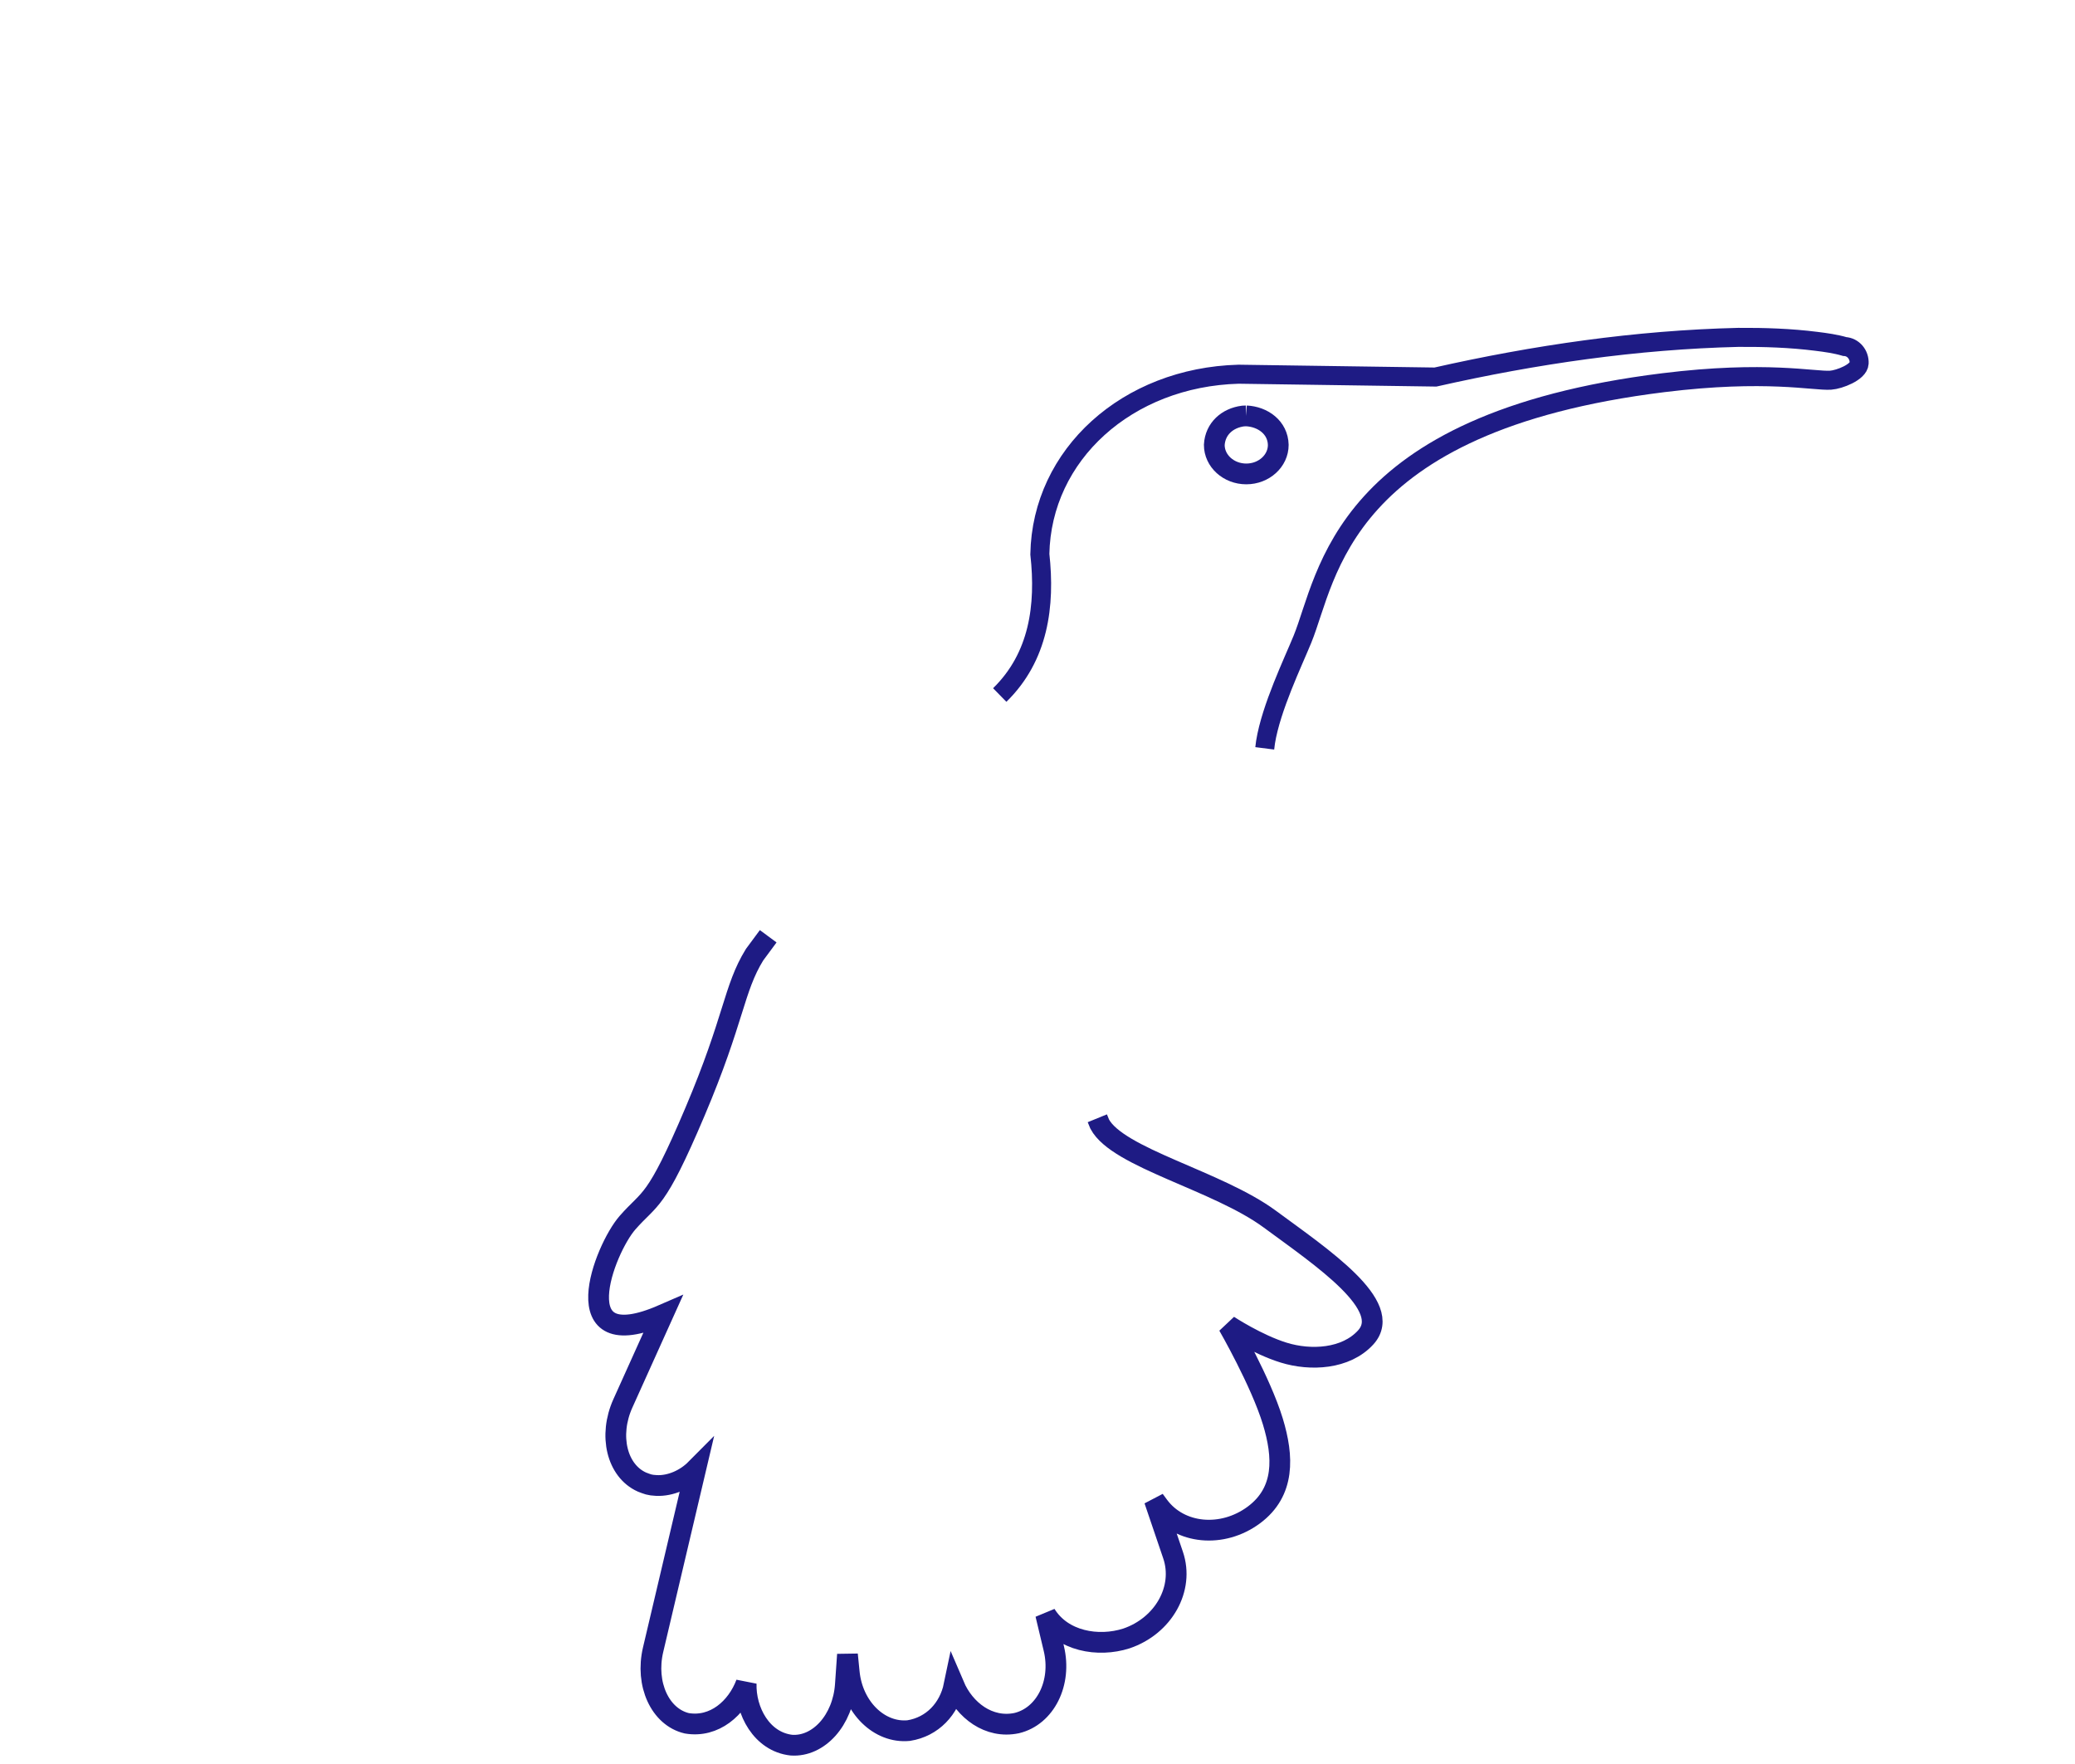
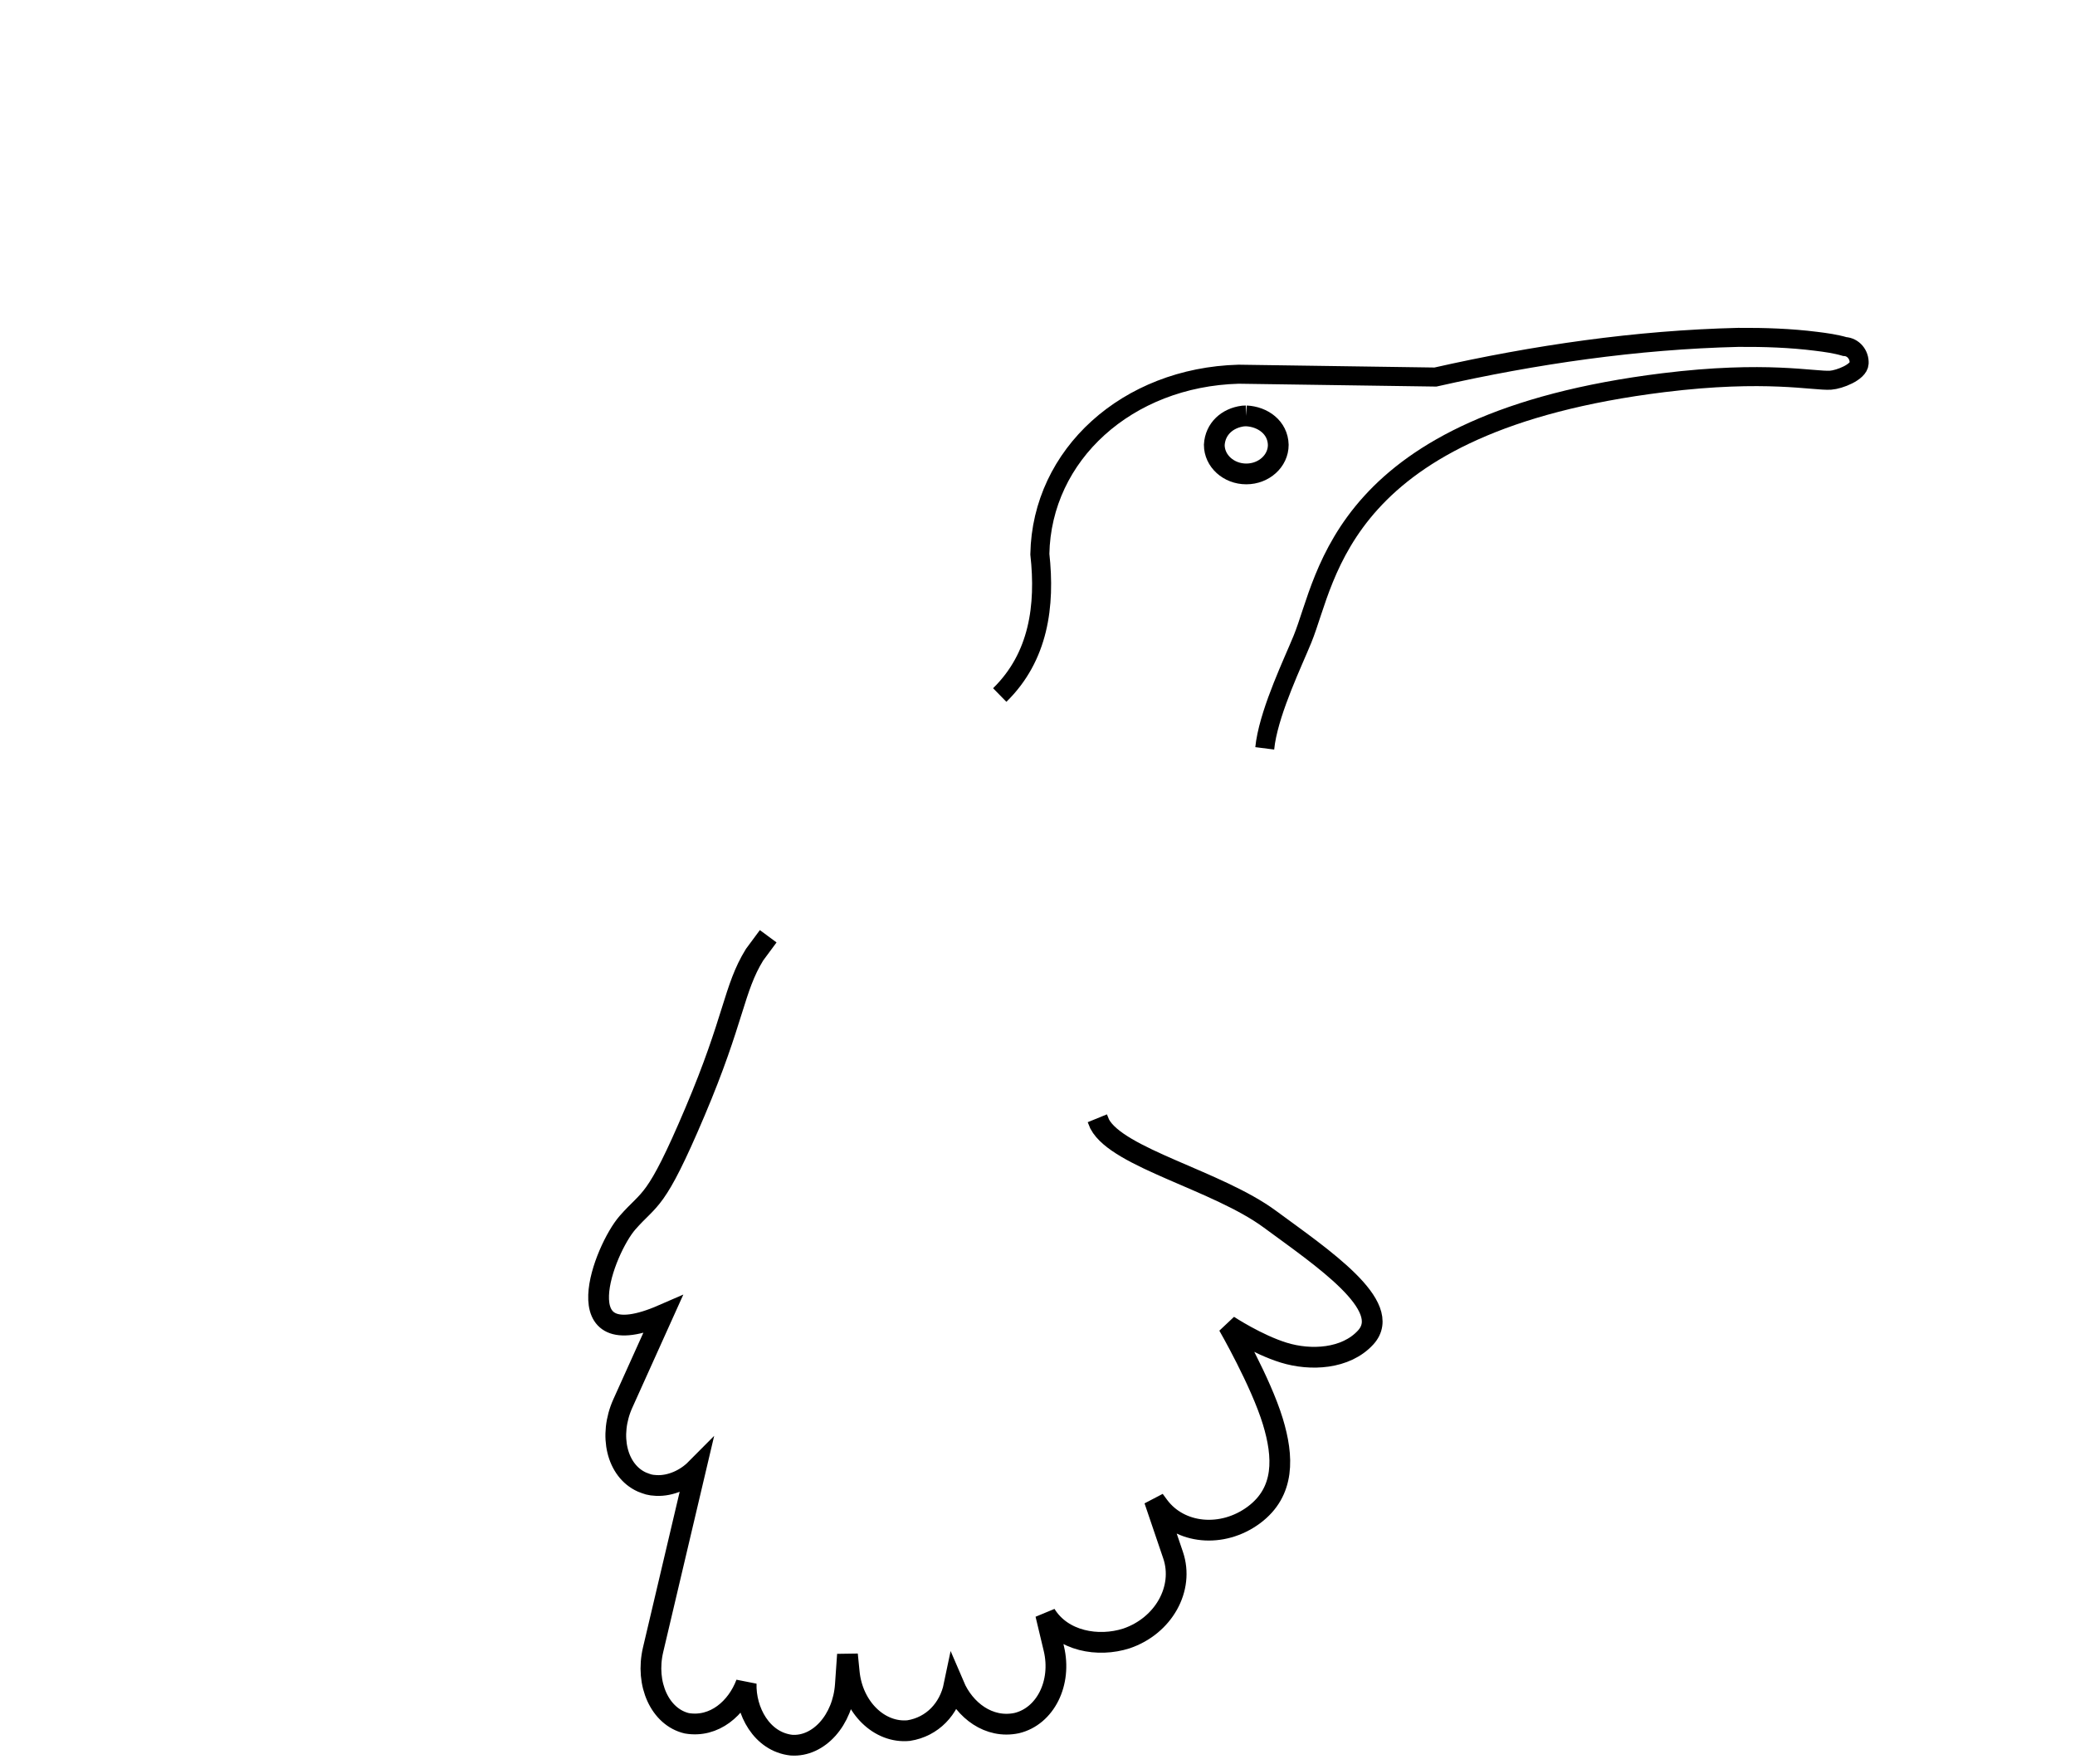
<svg xmlns="http://www.w3.org/2000/svg" version="1.1" x="0" y="0" width="60" height="51" viewBox="0, 0, 60, 51">
  <g id="Layer_1">
-     <path d="M28.908,20.094 C30.036,18.991 30.233,17.513 30.068,16.021 C30.122,13.141 32.597,10.907 35.815,10.819 L41.506,10.901 C44.386,10.251 47.314,9.825 50.266,9.754 C51.018,9.749 51.772,9.774 52.519,9.868 C52.793,9.902 53.076,9.941 53.342,10.019 C53.584,10.031 53.771,10.249 53.758,10.505 C53.745,10.761 53.184,10.975 52.934,10.992 C52.459,11.025 51.067,10.697 48.098,11.064 C38.736,12.222 38.398,16.68 37.661,18.481 C37.388,19.149 36.755,20.459 36.594,21.456 L36.571,21.636" fill-opacity="0" stroke="#1E1B84" stroke-width="0.55" />
-     <path d="M31.73,32.331 L31.798,32.498 C32.321,33.48 35.202,34.131 36.715,35.245 C38.228,36.359 40.318,37.756 39.491,38.666 C38.916,39.298 37.894,39.346 37.123,39.108 C36.351,38.871 35.518,38.322 35.518,38.322 C35.518,38.322 36.455,39.947 36.805,41.096 C37.113,42.109 37.165,43.127 36.254,43.802 C35.342,44.476 34.112,44.359 33.505,43.539 L33.379,43.368 L33.92,44.96 C34.249,45.926 33.646,47.005 32.572,47.37 C31.754,47.632 30.716,47.453 30.236,46.673 L30.472,47.662 C30.71,48.654 30.228,49.62 29.397,49.818 C28.592,49.986 27.892,49.446 27.587,48.731 C27.447,49.406 26.962,49.925 26.276,50.034 C25.426,50.117 24.655,49.362 24.556,48.347 L24.505,47.836 L24.444,48.712 C24.373,49.73 23.674,50.51 22.883,50.455 C22.026,50.358 21.551,49.468 21.576,48.668 C21.308,49.385 20.657,49.958 19.859,49.823 C19.087,49.641 18.651,48.689 18.885,47.696 L20.115,42.478 C19.827,42.768 19.396,42.967 18.983,42.948 C18.774,42.938 18.724,42.91 18.56,42.848 C17.837,42.522 17.591,41.504 18.011,40.574 L19.166,38.013 C16.244,39.285 17.478,36.111 18.144,35.351 C18.81,34.59 18.947,34.852 20.093,32.15 C21.24,29.448 21.209,28.592 21.818,27.603 L22.213,27.069 M36.037,12.024 L35.943,12.028 C35.491,12.086 35.138,12.396 35.112,12.863 C35.112,13.326 35.526,13.702 36.037,13.702 C36.548,13.702 36.962,13.326 36.962,12.863 C36.95,12.355 36.512,12.046 36.037,12.024 L36.037,12.024" fill-opacity="0" stroke="#1E1B84" stroke-width="0.6" />
+     <path d="M28.908,20.094 C30.036,18.991 30.233,17.513 30.068,16.021 C30.122,13.141 32.597,10.907 35.815,10.819 L41.506,10.901 C44.386,10.251 47.314,9.825 50.266,9.754 C51.018,9.749 51.772,9.774 52.519,9.868 C52.793,9.902 53.076,9.941 53.342,10.019 C53.584,10.031 53.771,10.249 53.758,10.505 C53.745,10.761 53.184,10.975 52.934,10.992 C52.459,11.025 51.067,10.697 48.098,11.064 C38.736,12.222 38.398,16.68 37.661,18.481 C37.388,19.149 36.755,20.459 36.594,21.456 L36.571,21.636" fill-opacity="0" stroke="#000000" stroke-width="0.55" />
+     <path d="M31.73,32.331 L31.798,32.498 C32.321,33.48 35.202,34.131 36.715,35.245 C38.228,36.359 40.318,37.756 39.491,38.666 C38.916,39.298 37.894,39.346 37.123,39.108 C36.351,38.871 35.518,38.322 35.518,38.322 C35.518,38.322 36.455,39.947 36.805,41.096 C37.113,42.109 37.165,43.127 36.254,43.802 C35.342,44.476 34.112,44.359 33.505,43.539 L33.379,43.368 L33.92,44.96 C34.249,45.926 33.646,47.005 32.572,47.37 C31.754,47.632 30.716,47.453 30.236,46.673 L30.472,47.662 C30.71,48.654 30.228,49.62 29.397,49.818 C28.592,49.986 27.892,49.446 27.587,48.731 C27.447,49.406 26.962,49.925 26.276,50.034 C25.426,50.117 24.655,49.362 24.556,48.347 L24.505,47.836 L24.444,48.712 C24.373,49.73 23.674,50.51 22.883,50.455 C22.026,50.358 21.551,49.468 21.576,48.668 C21.308,49.385 20.657,49.958 19.859,49.823 C19.087,49.641 18.651,48.689 18.885,47.696 L20.115,42.478 C19.827,42.768 19.396,42.967 18.983,42.948 C18.774,42.938 18.724,42.91 18.56,42.848 C17.837,42.522 17.591,41.504 18.011,40.574 L19.166,38.013 C16.244,39.285 17.478,36.111 18.144,35.351 C18.81,34.59 18.947,34.852 20.093,32.15 C21.24,29.448 21.209,28.592 21.818,27.603 L22.213,27.069 M36.037,12.024 L35.943,12.028 C35.491,12.086 35.138,12.396 35.112,12.863 C35.112,13.326 35.526,13.702 36.037,13.702 C36.548,13.702 36.962,13.326 36.962,12.863 C36.95,12.355 36.512,12.046 36.037,12.024 L36.037,12.024" fill-opacity="0" stroke="#000000" stroke-width="0.6" />
  </g>
</svg>
